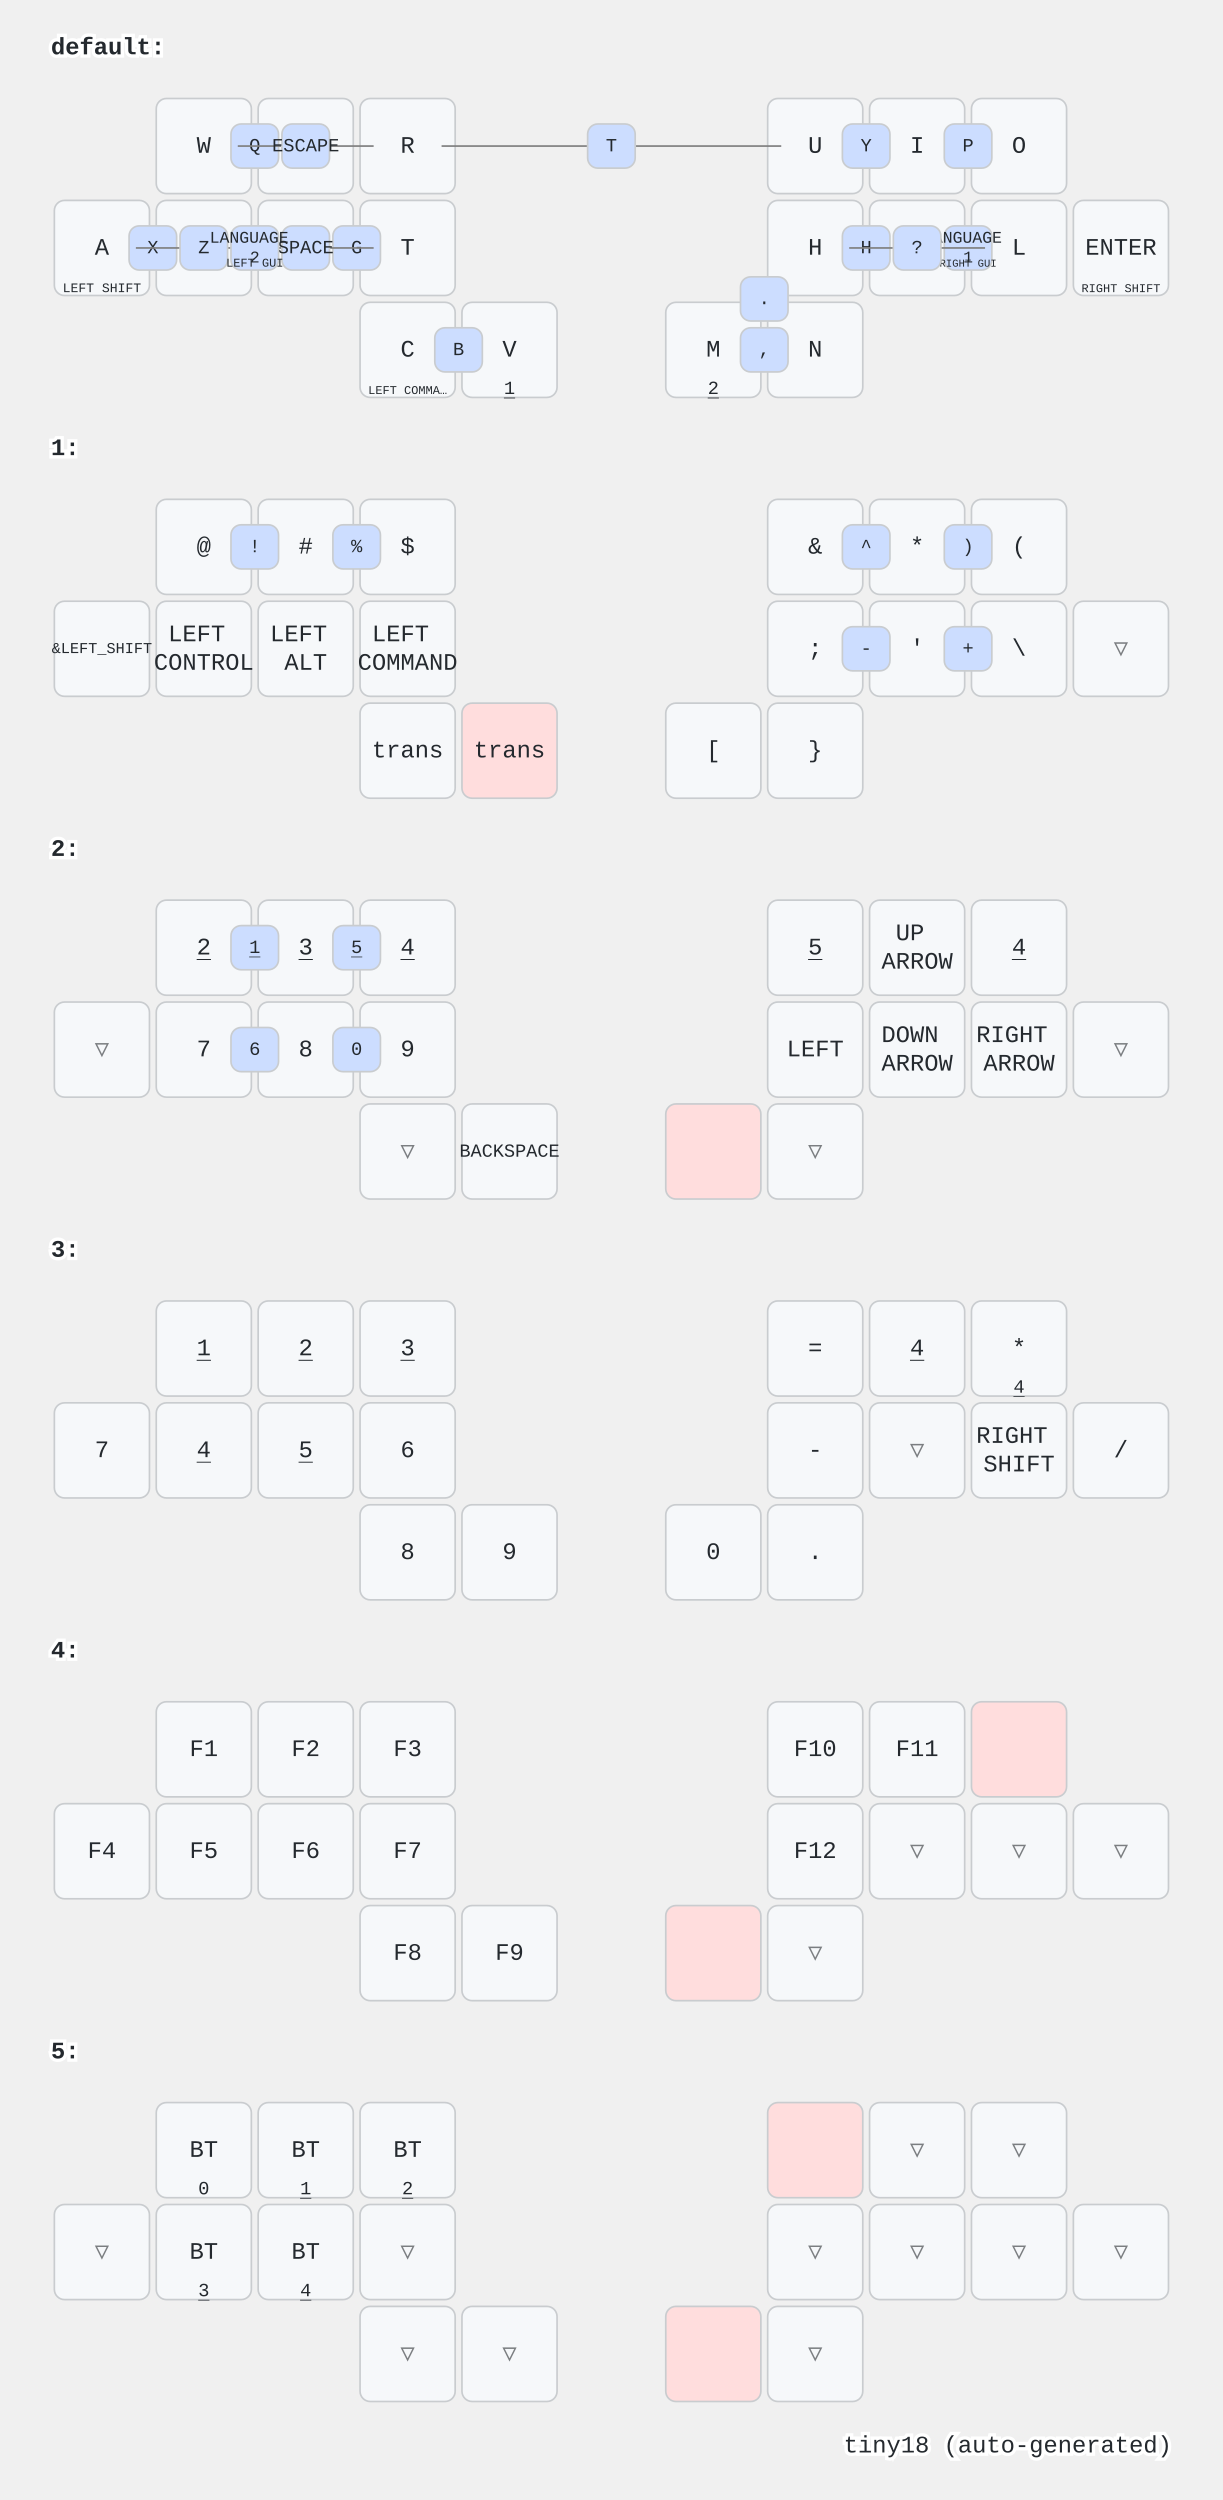
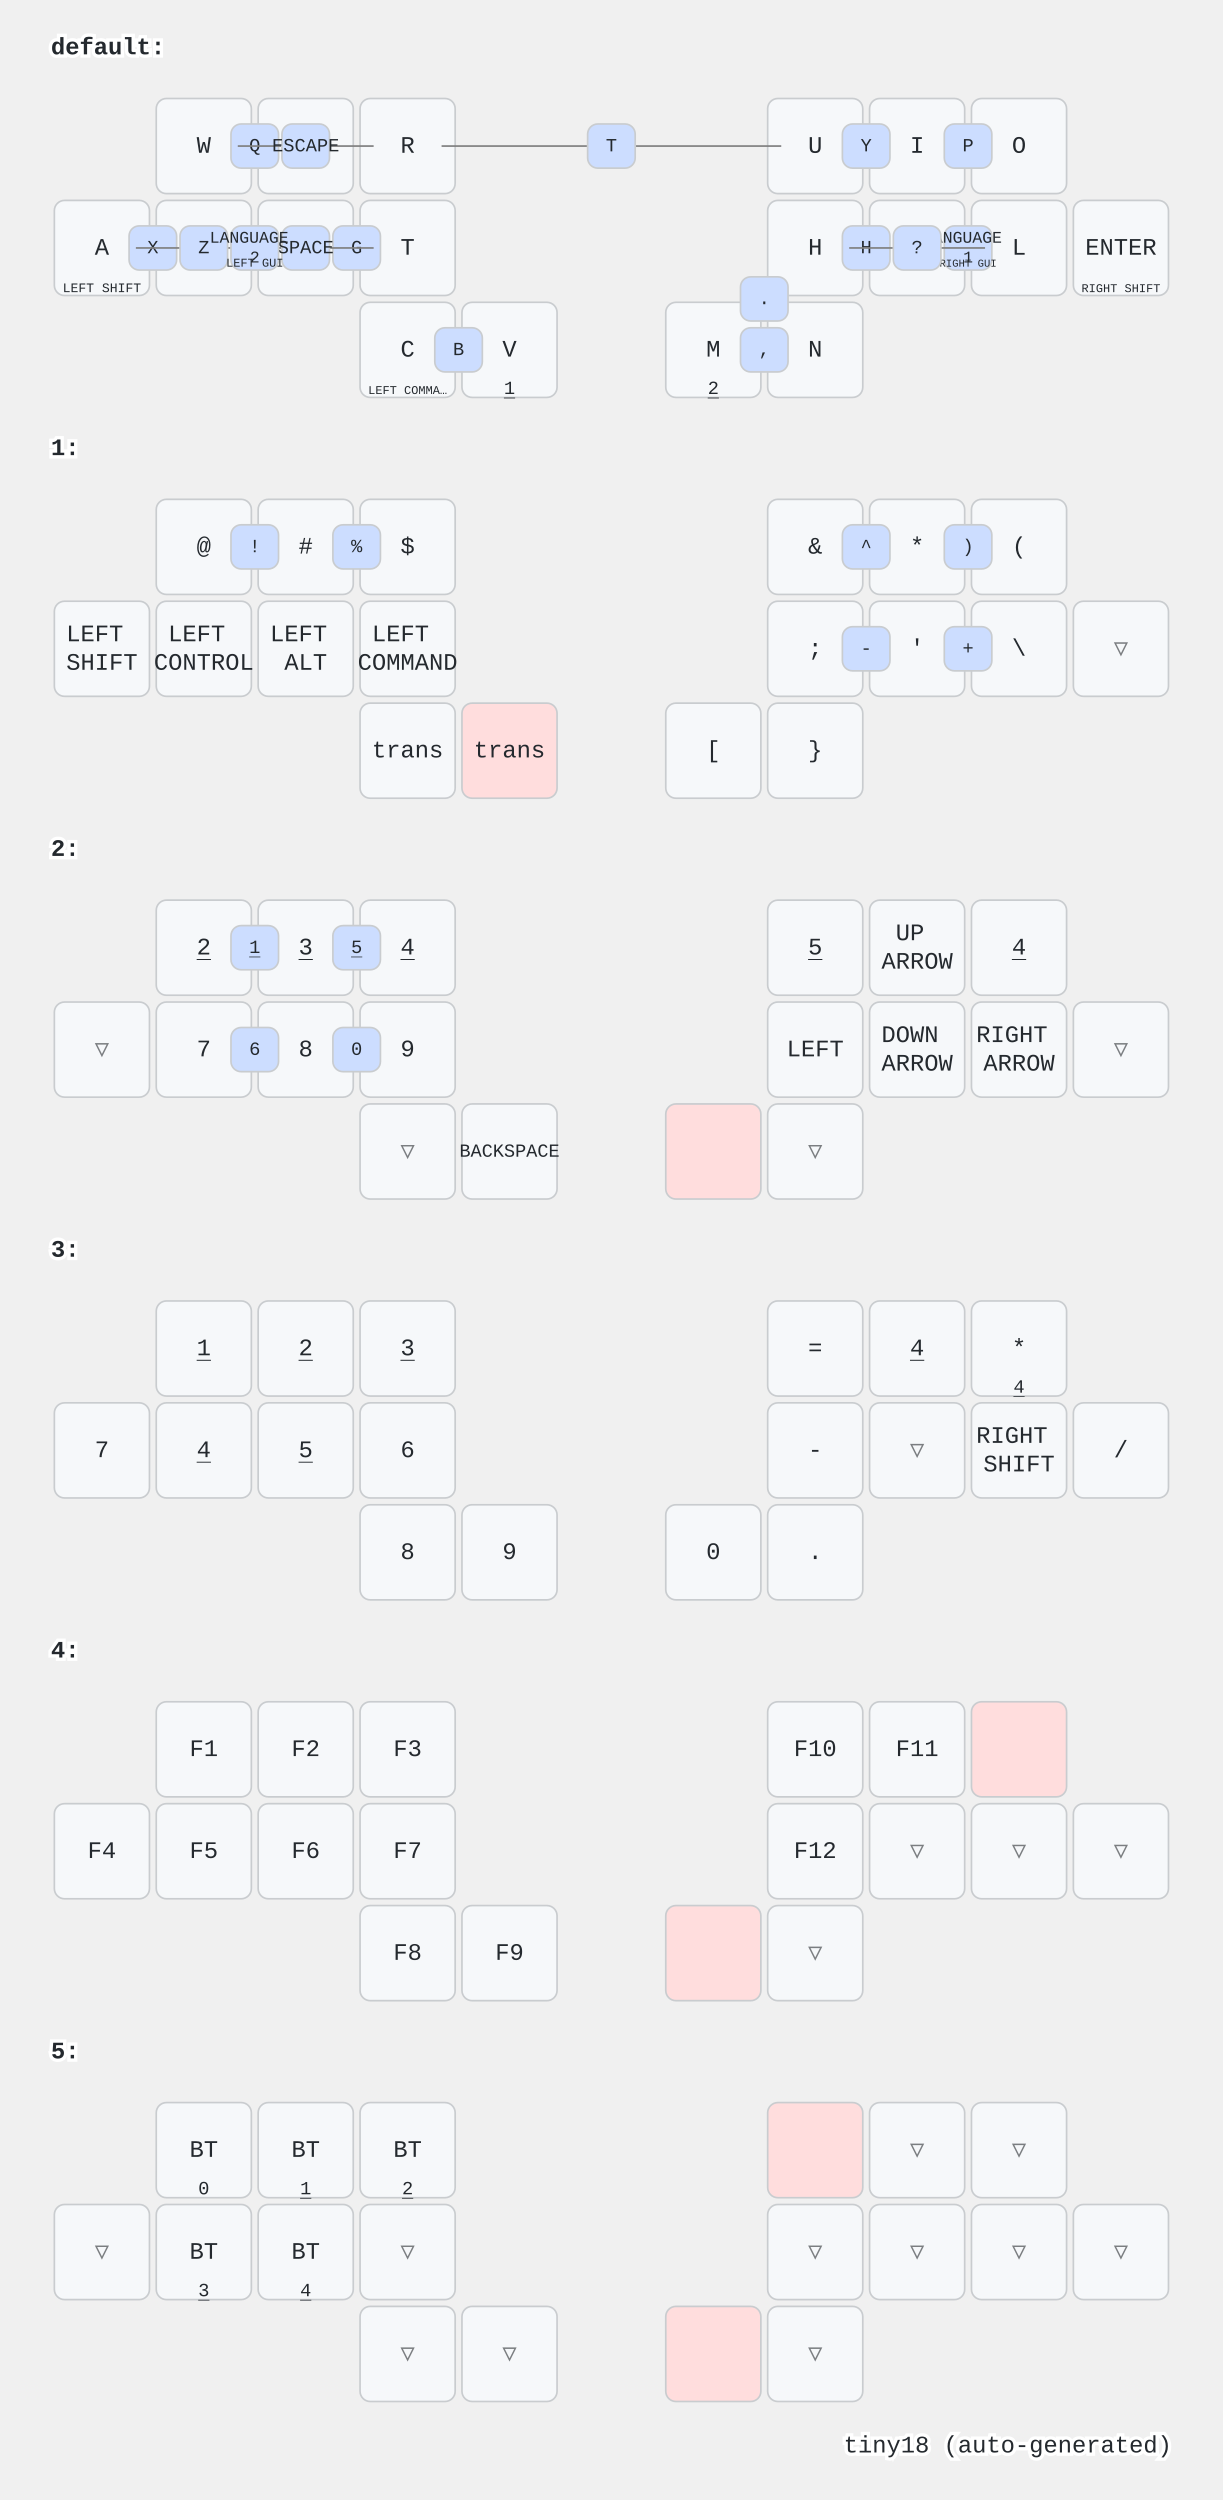
<svg xmlns="http://www.w3.org/2000/svg" width="720" height="1472" viewBox="0 0 720 1472" class="keymap">
  <style>/* inherit to force styles through use tags */
svg path {
    fill: inherit;
}

/* font and background color specifications */
svg.keymap {
    font-family: SFMono-Regular,Consolas,Liberation Mono,Menlo,monospace;
    font-size: 14px;
    font-kerning: normal;
    text-rendering: optimizeLegibility;
    fill: #24292e;
}

/* default key styling */
rect.key {
    fill: #f6f8fa;
}

rect.key, rect.combo {
    stroke: #c9cccf;
    stroke-width: 1;
}

/* default key side styling, only used is draw_key_sides is set */
rect.side {
    filter: brightness(90%);
}

/* color accent for combo boxes */
rect.combo, rect.combo-separate {
    fill: #cdf;
}

/* color accent for held keys */
rect.held, rect.combo.held {
    fill: #fdd;
}

/* color accent for ghost (optional) keys */
rect.ghost, rect.combo.ghost {
    stroke-dasharray: 4, 4;
    stroke-width: 2;
}

text {
    text-anchor: middle;
    dominant-baseline: middle;
}

/* styling for layer labels */
text.label {
    font-weight: bold;
    text-anchor: start;
    stroke: white;
    stroke-width: 4;
    paint-order: stroke;
}

/* styling for optional footer */
text.footer {
    text-anchor: end;
    dominant-baseline: auto;
    stroke: white;
    stroke-width: 4;
    paint-order: stroke;
}

/* styling for combo tap, and key non-tap label text */
text.combo, text.hold, text.shifted, text.left, text.right {
    font-size: 11px;
}

text.hold {
    text-anchor: middle;
    dominant-baseline: auto;
}

text.shifted {
    text-anchor: middle;
    dominant-baseline: hanging;
}

text.left {
    text-anchor: start;
}

text.right {
    text-anchor: end;
}

text.layer-activator {
    text-decoration: underline;
}

/* styling for hold/shifted label text in combo box */
text.combo.hold, text.combo.shifted, text.combo.left, text.combo.right {
    font-size: 8px;
}

/* lighter symbol for transparent keys */
text.trans {
    fill: #7b7e81;
}

/* styling for combo dendrons */
path.combo {
    stroke-width: 1;
    stroke: gray;
    fill: none;
}

/* Start Tabler Icons Cleanup */
/* cannot use height/width with glyphs */
.icon-tabler &gt; path {
    fill: inherit;
    stroke: inherit;
    stroke-width: 2;
}
/* hide tabler's default box */
.icon-tabler &gt; path[stroke="none"][fill="none"] {
    visibility: hidden;
}
/* End Tabler Icons Cleanup */
</style>
  <g transform="translate(30, 0)" class="layer-default">
    <text x="0" y="28" class="label" id="default">default:</text>
    <g transform="translate(0, 56)">
      <g transform="translate(90, 30)" class="key keypos-0">
        <rect rx="6" ry="6" x="-28" y="-28" width="56" height="56" class="key" />
        <text x="0" y="0" class="key tap">W</text>
      </g>
      <g transform="translate(150, 30)" class="key keypos-1">
        <rect rx="6" ry="6" x="-28" y="-28" width="56" height="56" class="key" />
        <text x="0" y="0" class="key tap">E</text>
      </g>
      <g transform="translate(210, 30)" class="key keypos-2">
        <rect rx="6" ry="6" x="-28" y="-28" width="56" height="56" class="key" />
        <text x="0" y="0" class="key tap">R</text>
      </g>
      <g transform="translate(450, 30)" class="key keypos-3">
        <rect rx="6" ry="6" x="-28" y="-28" width="56" height="56" class="key" />
        <text x="0" y="0" class="key tap">U</text>
      </g>
      <g transform="translate(510, 30)" class="key keypos-4">
        <rect rx="6" ry="6" x="-28" y="-28" width="56" height="56" class="key" />
        <text x="0" y="0" class="key tap">I</text>
      </g>
      <g transform="translate(570, 30)" class="key keypos-5">
        <rect rx="6" ry="6" x="-28" y="-28" width="56" height="56" class="key" />
        <text x="0" y="0" class="key tap">O</text>
      </g>
      <g transform="translate(30, 90)" class="key keypos-6">
        <rect rx="6" ry="6" x="-28" y="-28" width="56" height="56" class="key" />
        <text x="0" y="0" class="key tap">A</text>
        <text x="0" y="26" class="key hold">
          <tspan style="font-size: 70%">LEFT SHIFT</tspan>
        </text>
      </g>
      <g transform="translate(90, 90)" class="key keypos-7">
        <rect rx="6" ry="6" x="-28" y="-28" width="56" height="56" class="key" />
        <text x="0" y="0" class="key tap">S</text>
      </g>
      <g transform="translate(150, 90)" class="key keypos-8">
        <rect rx="6" ry="6" x="-28" y="-28" width="56" height="56" class="key" />
        <text x="0" y="0" class="key tap">D</text>
      </g>
      <g transform="translate(210, 90)" class="key keypos-9">
        <rect rx="6" ry="6" x="-28" y="-28" width="56" height="56" class="key" />
        <text x="0" y="0" class="key tap">T</text>
      </g>
      <g transform="translate(450, 90)" class="key keypos-10">
        <rect rx="6" ry="6" x="-28" y="-28" width="56" height="56" class="key" />
        <text x="0" y="0" class="key tap">H</text>
      </g>
      <g transform="translate(510, 90)" class="key keypos-11">
        <rect rx="6" ry="6" x="-28" y="-28" width="56" height="56" class="key" />
        <text x="0" y="0" class="key tap">K</text>
      </g>
      <g transform="translate(570, 90)" class="key keypos-12">
        <rect rx="6" ry="6" x="-28" y="-28" width="56" height="56" class="key" />
        <text x="0" y="0" class="key tap">L</text>
      </g>
      <g transform="translate(630, 90)" class="key keypos-13">
        <rect rx="6" ry="6" x="-28" y="-28" width="56" height="56" class="key" />
        <text x="0" y="0" class="key tap">ENTER</text>
        <text x="0" y="26" class="key hold">
          <tspan style="font-size: 64%">RIGHT SHIFT</tspan>
        </text>
      </g>
      <g transform="translate(210, 150)" class="key keypos-14">
        <rect rx="6" ry="6" x="-28" y="-28" width="56" height="56" class="key" />
        <text x="0" y="0" class="key tap">C</text>
        <text x="0" y="26" class="key hold">
          <tspan style="font-size: 64%">LEFT COMMA…</tspan>
        </text>
      </g>
      <g transform="translate(270, 150)" class="key keypos-15">
        <rect rx="6" ry="6" x="-28" y="-28" width="56" height="56" class="key" />
        <text x="0" y="0" class="key tap">V</text>
        <a href="#x_x">
          <text x="0" y="26" class="key hold layer-activator">1</text>
        </a>
      </g>
      <g transform="translate(390, 150)" class="key keypos-16">
        <rect rx="6" ry="6" x="-28" y="-28" width="56" height="56" class="key" />
        <text x="0" y="0" class="key tap">M</text>
        <a href="#x_x">
          <text x="0" y="26" class="key hold layer-activator">2</text>
        </a>
      </g>
      <g transform="translate(450, 150)" class="key keypos-17">
        <rect rx="6" ry="6" x="-28" y="-28" width="56" height="56" class="key" />
        <text x="0" y="0" class="key tap">N</text>
      </g>
      <g class="combo combopos-0">
        <rect rx="6" ry="6" x="106" y="17" width="28" height="26" class="combo" />
        <text x="120" y="30" class="combo tap">Q</text>
      </g>
      <g class="combo combopos-1">
        <path d="M330,30 l-100,0" class="combo" />
        <path d="M330,30 l100,0" class="combo" />
        <rect rx="6" ry="6" x="316" y="17" width="28" height="26" class="combo" />
        <text x="330" y="30" class="combo tap">T</text>
      </g>
      <g class="combo combopos-2">
        <rect rx="6" ry="6" x="466" y="17" width="28" height="26" class="combo" />
        <text x="480" y="30" class="combo tap">Y</text>
      </g>
      <g class="combo combopos-3">
        <rect rx="6" ry="6" x="526" y="17" width="28" height="26" class="combo" />
        <text x="540" y="30" class="combo tap">P</text>
      </g>
      <g class="combo combopos-4">
        <rect rx="6" ry="6" x="166" y="77" width="28" height="26" class="combo" />
        <text x="180" y="90" class="combo tap">G</text>
      </g>
      <g class="combo combopos-5">
        <rect rx="6" ry="6" x="466" y="77" width="28" height="26" class="combo" />
        <text x="480" y="90" class="combo tap">H</text>
      </g>
      <g class="combo combopos-6">
        <rect rx="6" ry="6" x="46" y="77" width="28" height="26" class="combo" />
        <text x="60" y="90" class="combo tap">X</text>
      </g>
      <g class="combo combopos-7">
        <path d="M90,90 l-40,0" class="combo" />
        <path d="M90,90 l40,0" class="combo" />
        <rect rx="6" ry="6" x="76" y="77" width="28" height="26" class="combo" />
        <text x="90" y="90" class="combo tap">Z</text>
      </g>
      <g class="combo combopos-8">
        <path d="M150,90 l-40,0" class="combo" />
        <path d="M150,90 l40,0" class="combo" />
        <rect rx="6" ry="6" x="136" y="77" width="28" height="26" class="combo" />
        <text x="150" y="90" class="combo tap">SPACE</text>
      </g>
      <g class="combo combopos-9">
        <rect rx="6" ry="6" x="226" y="137" width="28" height="26" class="combo" />
        <text x="240" y="150" class="combo tap">B</text>
      </g>
      <g class="combo combopos-10">
        <rect rx="6" ry="6" x="106" y="77" width="28" height="26" class="combo" />
        <text x="120" y="90" class="combo tap">
          <tspan x="120" dy="-0.6em" style="font-size: 88%">LANGUAGE</tspan>
          <tspan x="120" dy="1.2em" style="font-size: 88%">2</tspan>
        </text>
        <text x="120" y="101" class="combo hold">
          <tspan style="font-size: 88%">LEFT GUI</tspan>
        </text>
      </g>
      <g class="combo combopos-11">
        <rect rx="6" ry="6" x="526" y="77" width="28" height="26" class="combo" />
        <text x="540" y="90" class="combo tap">
          <tspan x="540" dy="-0.6em" style="font-size: 88%">LANGUAGE</tspan>
          <tspan x="540" dy="1.2em" style="font-size: 88%">1</tspan>
        </text>
        <text x="540" y="101" class="combo hold">
          <tspan style="font-size: 78%">RIGHT GUI</tspan>
        </text>
      </g>
      <g class="combo combopos-12">
        <path d="M150,30 l-40,0" class="combo" />
        <path d="M150,30 l40,0" class="combo" />
        <rect rx="6" ry="6" x="136" y="17" width="28" height="26" class="combo" />
        <text x="150" y="30" class="combo tap">ESCAPE</text>
      </g>
      <g class="combo combopos-13">
        <rect rx="6" ry="6" x="406" y="137" width="28" height="26" class="combo" />
        <text x="420" y="150" class="combo tap">,</text>
      </g>
      <g class="combo combopos-14">
        <rect rx="6" ry="6" x="406" y="107" width="28" height="26" class="combo" />
        <text x="420" y="120" class="combo tap">.</text>
      </g>
      <g class="combo combopos-15">
        <path d="M510,90 l-40,0" class="combo" />
        <path d="M510,90 l40,0" class="combo" />
        <rect rx="6" ry="6" x="496" y="77" width="28" height="26" class="combo" />
        <text x="510" y="90" class="combo tap">?</text>
      </g>
    </g>
  </g>
  <g transform="translate(30, 236)" class="layer-1">
    <text x="0" y="28" class="label" id="x_x">1:</text>
    <g transform="translate(0, 56)">
      <g transform="translate(90, 30)" class="key keypos-0">
        <rect rx="6" ry="6" x="-28" y="-28" width="56" height="56" class="key" />
        <text x="0" y="0" class="key tap">@</text>
      </g>
      <g transform="translate(150, 30)" class="key keypos-1">
        <rect rx="6" ry="6" x="-28" y="-28" width="56" height="56" class="key" />
        <text x="0" y="0" class="key tap">#</text>
      </g>
      <g transform="translate(210, 30)" class="key keypos-2">
        <rect rx="6" ry="6" x="-28" y="-28" width="56" height="56" class="key" />
        <text x="0" y="0" class="key tap">$</text>
      </g>
      <g transform="translate(450, 30)" class="key keypos-3">
        <rect rx="6" ry="6" x="-28" y="-28" width="56" height="56" class="key" />
        <text x="0" y="0" class="key tap">&amp;</text>
      </g>
      <g transform="translate(510, 30)" class="key keypos-4">
        <rect rx="6" ry="6" x="-28" y="-28" width="56" height="56" class="key" />
        <text x="0" y="0" class="key tap">*</text>
      </g>
      <g transform="translate(570, 30)" class="key keypos-5">
        <rect rx="6" ry="6" x="-28" y="-28" width="56" height="56" class="key" />
        <text x="0" y="0" class="key tap">(</text>
      </g>
      <g transform="translate(30, 90)" class="key keypos-6">
        <rect rx="6" ry="6" x="-28" y="-28" width="56" height="56" class="key" />
        <text x="0" y="0" class="key tap">
-           <tspan style="font-size: 64%">&amp;LEFT_SHIFT</tspan>
+           <tspan x="0" dy="-0.6em">LEFT</tspan>
+           <tspan x="0" dy="1.2em">SHIFT</tspan>
        </text>
      </g>
      <g transform="translate(90, 90)" class="key keypos-7">
        <rect rx="6" ry="6" x="-28" y="-28" width="56" height="56" class="key" />
        <text x="0" y="0" class="key tap">
          <tspan x="0" dy="-0.6em">LEFT</tspan>
          <tspan x="0" dy="1.2em">CONTROL</tspan>
        </text>
      </g>
      <g transform="translate(150, 90)" class="key keypos-8">
        <rect rx="6" ry="6" x="-28" y="-28" width="56" height="56" class="key" />
        <text x="0" y="0" class="key tap">
          <tspan x="0" dy="-0.6em">LEFT</tspan>
          <tspan x="0" dy="1.2em">ALT</tspan>
        </text>
      </g>
      <g transform="translate(210, 90)" class="key keypos-9">
        <rect rx="6" ry="6" x="-28" y="-28" width="56" height="56" class="key" />
        <text x="0" y="0" class="key tap">
          <tspan x="0" dy="-0.6em">LEFT</tspan>
          <tspan x="0" dy="1.2em">COMMAND</tspan>
        </text>
      </g>
      <g transform="translate(450, 90)" class="key keypos-10">
        <rect rx="6" ry="6" x="-28" y="-28" width="56" height="56" class="key" />
        <text x="0" y="0" class="key tap">;</text>
      </g>
      <g transform="translate(510, 90)" class="key keypos-11">
        <rect rx="6" ry="6" x="-28" y="-28" width="56" height="56" class="key" />
        <text x="0" y="0" class="key tap">'</text>
      </g>
      <g transform="translate(570, 90)" class="key keypos-12">
        <rect rx="6" ry="6" x="-28" y="-28" width="56" height="56" class="key" />
        <text x="0" y="0" class="key tap">\</text>
      </g>
      <g transform="translate(630, 90)" class="key trans keypos-13">
        <rect rx="6" ry="6" x="-28" y="-28" width="56" height="56" class="key trans" />
        <text x="0" y="0" class="key trans tap">▽</text>
      </g>
      <g transform="translate(210, 150)" class="key keypos-14">
        <rect rx="6" ry="6" x="-28" y="-28" width="56" height="56" class="key" />
        <text x="0" y="0" class="key tap">trans</text>
      </g>
      <g transform="translate(270, 150)" class="key held keypos-15">
        <rect rx="6" ry="6" x="-28" y="-28" width="56" height="56" class="key held" />
        <text x="0" y="0" class="key held tap">trans</text>
      </g>
      <g transform="translate(390, 150)" class="key keypos-16">
        <rect rx="6" ry="6" x="-28" y="-28" width="56" height="56" class="key" />
        <text x="0" y="0" class="key tap">[</text>
      </g>
      <g transform="translate(450, 150)" class="key keypos-17">
        <rect rx="6" ry="6" x="-28" y="-28" width="56" height="56" class="key" />
        <text x="0" y="0" class="key tap">}</text>
      </g>
      <g class="combo combopos-0">
        <rect rx="6" ry="6" x="106" y="17" width="28" height="26" class="combo" />
        <text x="120" y="30" class="combo tap">!</text>
      </g>
      <g class="combo combopos-1">
        <rect rx="6" ry="6" x="166" y="17" width="28" height="26" class="combo" />
        <text x="180" y="30" class="combo tap">%</text>
      </g>
      <g class="combo combopos-2">
        <rect rx="6" ry="6" x="466" y="17" width="28" height="26" class="combo" />
        <text x="480" y="30" class="combo tap">^</text>
      </g>
      <g class="combo combopos-3">
        <rect rx="6" ry="6" x="526" y="17" width="28" height="26" class="combo" />
        <text x="540" y="30" class="combo tap">)</text>
      </g>
      <g class="combo combopos-4">
        <rect rx="6" ry="6" x="466" y="77" width="28" height="26" class="combo" />
        <text x="480" y="90" class="combo tap">-</text>
      </g>
      <g class="combo combopos-5">
        <rect rx="6" ry="6" x="526" y="77" width="28" height="26" class="combo" />
        <text x="540" y="90" class="combo tap">+</text>
      </g>
    </g>
  </g>
  <g transform="translate(30, 472)" class="layer-2">
    <text x="0" y="28" class="label" id="x_x">2:</text>
    <g transform="translate(0, 56)">
      <g transform="translate(90, 30)" class="key keypos-0">
        <rect rx="6" ry="6" x="-28" y="-28" width="56" height="56" class="key" />
        <a href="#x_x">
          <text x="0" y="0" class="key tap layer-activator">2</text>
        </a>
      </g>
      <g transform="translate(150, 30)" class="key keypos-1">
        <rect rx="6" ry="6" x="-28" y="-28" width="56" height="56" class="key" />
        <a href="#x_x">
          <text x="0" y="0" class="key tap layer-activator">3</text>
        </a>
      </g>
      <g transform="translate(210, 30)" class="key keypos-2">
        <rect rx="6" ry="6" x="-28" y="-28" width="56" height="56" class="key" />
        <a href="#x_x">
          <text x="0" y="0" class="key tap layer-activator">4</text>
        </a>
      </g>
      <g transform="translate(450, 30)" class="key keypos-3">
        <rect rx="6" ry="6" x="-28" y="-28" width="56" height="56" class="key" />
        <a href="#x_x">
          <text x="0" y="0" class="key tap layer-activator">5</text>
        </a>
      </g>
      <g transform="translate(510, 30)" class="key keypos-4">
        <rect rx="6" ry="6" x="-28" y="-28" width="56" height="56" class="key" />
        <text x="0" y="0" class="key tap">
          <tspan x="0" dy="-0.6em">UP</tspan>
          <tspan x="0" dy="1.2em">ARROW</tspan>
        </text>
      </g>
      <g transform="translate(570, 30)" class="key keypos-5">
        <rect rx="6" ry="6" x="-28" y="-28" width="56" height="56" class="key" />
        <a href="#x_x">
          <text x="0" y="0" class="key tap layer-activator">4</text>
        </a>
      </g>
      <g transform="translate(30, 90)" class="key trans keypos-6">
        <rect rx="6" ry="6" x="-28" y="-28" width="56" height="56" class="key trans" />
        <text x="0" y="0" class="key trans tap">▽</text>
      </g>
      <g transform="translate(90, 90)" class="key keypos-7">
        <rect rx="6" ry="6" x="-28" y="-28" width="56" height="56" class="key" />
        <text x="0" y="0" class="key tap">7</text>
      </g>
      <g transform="translate(150, 90)" class="key keypos-8">
        <rect rx="6" ry="6" x="-28" y="-28" width="56" height="56" class="key" />
        <text x="0" y="0" class="key tap">8</text>
      </g>
      <g transform="translate(210, 90)" class="key keypos-9">
        <rect rx="6" ry="6" x="-28" y="-28" width="56" height="56" class="key" />
        <text x="0" y="0" class="key tap">9</text>
      </g>
      <g transform="translate(450, 90)" class="key keypos-10">
        <rect rx="6" ry="6" x="-28" y="-28" width="56" height="56" class="key" />
        <text x="0" y="0" class="key tap">LEFT</text>
      </g>
      <g transform="translate(510, 90)" class="key keypos-11">
        <rect rx="6" ry="6" x="-28" y="-28" width="56" height="56" class="key" />
        <text x="0" y="0" class="key tap">
          <tspan x="0" dy="-0.6em">DOWN</tspan>
          <tspan x="0" dy="1.2em">ARROW</tspan>
        </text>
      </g>
      <g transform="translate(570, 90)" class="key keypos-12">
        <rect rx="6" ry="6" x="-28" y="-28" width="56" height="56" class="key" />
        <text x="0" y="0" class="key tap">
          <tspan x="0" dy="-0.6em">RIGHT</tspan>
          <tspan x="0" dy="1.2em">ARROW</tspan>
        </text>
      </g>
      <g transform="translate(630, 90)" class="key trans keypos-13">
        <rect rx="6" ry="6" x="-28" y="-28" width="56" height="56" class="key trans" />
        <text x="0" y="0" class="key trans tap">▽</text>
      </g>
      <g transform="translate(210, 150)" class="key trans keypos-14">
        <rect rx="6" ry="6" x="-28" y="-28" width="56" height="56" class="key trans" />
        <text x="0" y="0" class="key trans tap">▽</text>
      </g>
      <g transform="translate(270, 150)" class="key keypos-15">
        <rect rx="6" ry="6" x="-28" y="-28" width="56" height="56" class="key" />
        <text x="0" y="0" class="key tap">
          <tspan style="font-size: 78%">BACKSPACE</tspan>
        </text>
      </g>
      <g transform="translate(390, 150)" class="key held keypos-16">
        <rect rx="6" ry="6" x="-28" y="-28" width="56" height="56" class="key held" />
      </g>
      <g transform="translate(450, 150)" class="key trans keypos-17">
        <rect rx="6" ry="6" x="-28" y="-28" width="56" height="56" class="key trans" />
        <text x="0" y="0" class="key trans tap">▽</text>
      </g>
      <g class="combo combopos-0">
        <rect rx="6" ry="6" x="106" y="17" width="28" height="26" class="combo" />
        <a href="#x_x">
          <text x="120" y="30" class="combo tap layer-activator">1</text>
        </a>
      </g>
      <g class="combo combopos-1">
        <rect rx="6" ry="6" x="166" y="17" width="28" height="26" class="combo" />
        <a href="#x_x">
          <text x="180" y="30" class="combo tap layer-activator">5</text>
        </a>
      </g>
      <g class="combo combopos-2">
        <rect rx="6" ry="6" x="106" y="77" width="28" height="26" class="combo" />
        <text x="120" y="90" class="combo tap">6</text>
      </g>
      <g class="combo combopos-3">
        <rect rx="6" ry="6" x="166" y="77" width="28" height="26" class="combo" />
        <text x="180" y="90" class="combo tap">0</text>
      </g>
    </g>
  </g>
  <g transform="translate(30, 708)" class="layer-3">
    <text x="0" y="28" class="label" id="x_x">3:</text>
    <g transform="translate(0, 56)">
      <g transform="translate(90, 30)" class="key keypos-0">
        <rect rx="6" ry="6" x="-28" y="-28" width="56" height="56" class="key" />
        <a href="#x_x">
          <text x="0" y="0" class="key tap layer-activator">1</text>
        </a>
      </g>
      <g transform="translate(150, 30)" class="key keypos-1">
        <rect rx="6" ry="6" x="-28" y="-28" width="56" height="56" class="key" />
        <a href="#x_x">
          <text x="0" y="0" class="key tap layer-activator">2</text>
        </a>
      </g>
      <g transform="translate(210, 30)" class="key keypos-2">
        <rect rx="6" ry="6" x="-28" y="-28" width="56" height="56" class="key" />
        <a href="#x_x">
          <text x="0" y="0" class="key tap layer-activator">3</text>
        </a>
      </g>
      <g transform="translate(450, 30)" class="key keypos-3">
        <rect rx="6" ry="6" x="-28" y="-28" width="56" height="56" class="key" />
        <text x="0" y="0" class="key tap">=</text>
      </g>
      <g transform="translate(510, 30)" class="key keypos-4">
        <rect rx="6" ry="6" x="-28" y="-28" width="56" height="56" class="key" />
        <a href="#x_x">
          <text x="0" y="0" class="key tap layer-activator">4</text>
        </a>
      </g>
      <g transform="translate(570, 30)" class="key keypos-5">
        <rect rx="6" ry="6" x="-28" y="-28" width="56" height="56" class="key" />
        <text x="0" y="0" class="key tap">*</text>
        <a href="#x_x">
          <text x="0" y="26" class="key hold layer-activator">4</text>
        </a>
      </g>
      <g transform="translate(30, 90)" class="key keypos-6">
        <rect rx="6" ry="6" x="-28" y="-28" width="56" height="56" class="key" />
        <text x="0" y="0" class="key tap">7</text>
      </g>
      <g transform="translate(90, 90)" class="key keypos-7">
        <rect rx="6" ry="6" x="-28" y="-28" width="56" height="56" class="key" />
        <a href="#x_x">
          <text x="0" y="0" class="key tap layer-activator">4</text>
        </a>
      </g>
      <g transform="translate(150, 90)" class="key keypos-8">
        <rect rx="6" ry="6" x="-28" y="-28" width="56" height="56" class="key" />
        <a href="#x_x">
          <text x="0" y="0" class="key tap layer-activator">5</text>
        </a>
      </g>
      <g transform="translate(210, 90)" class="key keypos-9">
        <rect rx="6" ry="6" x="-28" y="-28" width="56" height="56" class="key" />
        <text x="0" y="0" class="key tap">6</text>
      </g>
      <g transform="translate(450, 90)" class="key keypos-10">
        <rect rx="6" ry="6" x="-28" y="-28" width="56" height="56" class="key" />
        <text x="0" y="0" class="key tap">-</text>
      </g>
      <g transform="translate(510, 90)" class="key trans keypos-11">
        <rect rx="6" ry="6" x="-28" y="-28" width="56" height="56" class="key trans" />
        <text x="0" y="0" class="key trans tap">▽</text>
      </g>
      <g transform="translate(570, 90)" class="key keypos-12">
        <rect rx="6" ry="6" x="-28" y="-28" width="56" height="56" class="key" />
        <text x="0" y="0" class="key tap">
          <tspan x="0" dy="-0.6em">RIGHT</tspan>
          <tspan x="0" dy="1.2em">SHIFT</tspan>
        </text>
      </g>
      <g transform="translate(630, 90)" class="key keypos-13">
        <rect rx="6" ry="6" x="-28" y="-28" width="56" height="56" class="key" />
        <text x="0" y="0" class="key tap">/</text>
      </g>
      <g transform="translate(210, 150)" class="key keypos-14">
        <rect rx="6" ry="6" x="-28" y="-28" width="56" height="56" class="key" />
        <text x="0" y="0" class="key tap">8</text>
      </g>
      <g transform="translate(270, 150)" class="key keypos-15">
        <rect rx="6" ry="6" x="-28" y="-28" width="56" height="56" class="key" />
        <text x="0" y="0" class="key tap">9</text>
      </g>
      <g transform="translate(390, 150)" class="key keypos-16">
        <rect rx="6" ry="6" x="-28" y="-28" width="56" height="56" class="key" />
        <text x="0" y="0" class="key tap">0</text>
      </g>
      <g transform="translate(450, 150)" class="key keypos-17">
        <rect rx="6" ry="6" x="-28" y="-28" width="56" height="56" class="key" />
        <text x="0" y="0" class="key tap">.</text>
      </g>
    </g>
  </g>
  <g transform="translate(30, 944)" class="layer-4">
    <text x="0" y="28" class="label" id="x_x">4:</text>
    <g transform="translate(0, 56)">
      <g transform="translate(90, 30)" class="key keypos-0">
        <rect rx="6" ry="6" x="-28" y="-28" width="56" height="56" class="key" />
        <text x="0" y="0" class="key tap">F1</text>
      </g>
      <g transform="translate(150, 30)" class="key keypos-1">
        <rect rx="6" ry="6" x="-28" y="-28" width="56" height="56" class="key" />
        <text x="0" y="0" class="key tap">F2</text>
      </g>
      <g transform="translate(210, 30)" class="key keypos-2">
        <rect rx="6" ry="6" x="-28" y="-28" width="56" height="56" class="key" />
        <text x="0" y="0" class="key tap">F3</text>
      </g>
      <g transform="translate(450, 30)" class="key keypos-3">
        <rect rx="6" ry="6" x="-28" y="-28" width="56" height="56" class="key" />
        <text x="0" y="0" class="key tap">F10</text>
      </g>
      <g transform="translate(510, 30)" class="key keypos-4">
        <rect rx="6" ry="6" x="-28" y="-28" width="56" height="56" class="key" />
        <text x="0" y="0" class="key tap">F11</text>
      </g>
      <g transform="translate(570, 30)" class="key held keypos-5">
        <rect rx="6" ry="6" x="-28" y="-28" width="56" height="56" class="key held" />
      </g>
      <g transform="translate(30, 90)" class="key keypos-6">
        <rect rx="6" ry="6" x="-28" y="-28" width="56" height="56" class="key" />
        <text x="0" y="0" class="key tap">F4</text>
      </g>
      <g transform="translate(90, 90)" class="key keypos-7">
        <rect rx="6" ry="6" x="-28" y="-28" width="56" height="56" class="key" />
        <text x="0" y="0" class="key tap">F5</text>
      </g>
      <g transform="translate(150, 90)" class="key keypos-8">
        <rect rx="6" ry="6" x="-28" y="-28" width="56" height="56" class="key" />
        <text x="0" y="0" class="key tap">F6</text>
      </g>
      <g transform="translate(210, 90)" class="key keypos-9">
        <rect rx="6" ry="6" x="-28" y="-28" width="56" height="56" class="key" />
        <text x="0" y="0" class="key tap">F7</text>
      </g>
      <g transform="translate(450, 90)" class="key keypos-10">
        <rect rx="6" ry="6" x="-28" y="-28" width="56" height="56" class="key" />
        <text x="0" y="0" class="key tap">F12</text>
      </g>
      <g transform="translate(510, 90)" class="key trans keypos-11">
        <rect rx="6" ry="6" x="-28" y="-28" width="56" height="56" class="key trans" />
        <text x="0" y="0" class="key trans tap">▽</text>
      </g>
      <g transform="translate(570, 90)" class="key trans keypos-12">
        <rect rx="6" ry="6" x="-28" y="-28" width="56" height="56" class="key trans" />
        <text x="0" y="0" class="key trans tap">▽</text>
      </g>
      <g transform="translate(630, 90)" class="key trans keypos-13">
        <rect rx="6" ry="6" x="-28" y="-28" width="56" height="56" class="key trans" />
        <text x="0" y="0" class="key trans tap">▽</text>
      </g>
      <g transform="translate(210, 150)" class="key keypos-14">
        <rect rx="6" ry="6" x="-28" y="-28" width="56" height="56" class="key" />
        <text x="0" y="0" class="key tap">F8</text>
      </g>
      <g transform="translate(270, 150)" class="key keypos-15">
        <rect rx="6" ry="6" x="-28" y="-28" width="56" height="56" class="key" />
        <text x="0" y="0" class="key tap">F9</text>
      </g>
      <g transform="translate(390, 150)" class="key held keypos-16">
        <rect rx="6" ry="6" x="-28" y="-28" width="56" height="56" class="key held" />
      </g>
      <g transform="translate(450, 150)" class="key trans keypos-17">
        <rect rx="6" ry="6" x="-28" y="-28" width="56" height="56" class="key trans" />
        <text x="0" y="0" class="key trans tap">▽</text>
      </g>
    </g>
  </g>
  <g transform="translate(30, 1180)" class="layer-5">
    <text x="0" y="28" class="label" id="x_x">5:</text>
    <g transform="translate(0, 56)">
      <g transform="translate(90, 30)" class="key keypos-0">
        <rect rx="6" ry="6" x="-28" y="-28" width="56" height="56" class="key" />
        <text x="0" y="0" class="key tap">BT</text>
        <text x="0" y="26" class="key hold">0</text>
      </g>
      <g transform="translate(150, 30)" class="key keypos-1">
        <rect rx="6" ry="6" x="-28" y="-28" width="56" height="56" class="key" />
        <text x="0" y="0" class="key tap">BT</text>
        <a href="#x_x">
          <text x="0" y="26" class="key hold layer-activator">1</text>
        </a>
      </g>
      <g transform="translate(210, 30)" class="key keypos-2">
        <rect rx="6" ry="6" x="-28" y="-28" width="56" height="56" class="key" />
        <text x="0" y="0" class="key tap">BT</text>
        <a href="#x_x">
          <text x="0" y="26" class="key hold layer-activator">2</text>
        </a>
      </g>
      <g transform="translate(450, 30)" class="key held keypos-3">
        <rect rx="6" ry="6" x="-28" y="-28" width="56" height="56" class="key held" />
      </g>
      <g transform="translate(510, 30)" class="key trans keypos-4">
        <rect rx="6" ry="6" x="-28" y="-28" width="56" height="56" class="key trans" />
        <text x="0" y="0" class="key trans tap">▽</text>
      </g>
      <g transform="translate(570, 30)" class="key trans keypos-5">
        <rect rx="6" ry="6" x="-28" y="-28" width="56" height="56" class="key trans" />
        <text x="0" y="0" class="key trans tap">▽</text>
      </g>
      <g transform="translate(30, 90)" class="key trans keypos-6">
        <rect rx="6" ry="6" x="-28" y="-28" width="56" height="56" class="key trans" />
        <text x="0" y="0" class="key trans tap">▽</text>
      </g>
      <g transform="translate(90, 90)" class="key keypos-7">
        <rect rx="6" ry="6" x="-28" y="-28" width="56" height="56" class="key" />
        <text x="0" y="0" class="key tap">BT</text>
        <a href="#x_x">
          <text x="0" y="26" class="key hold layer-activator">3</text>
        </a>
      </g>
      <g transform="translate(150, 90)" class="key keypos-8">
        <rect rx="6" ry="6" x="-28" y="-28" width="56" height="56" class="key" />
        <text x="0" y="0" class="key tap">BT</text>
        <a href="#x_x">
          <text x="0" y="26" class="key hold layer-activator">4</text>
        </a>
      </g>
      <g transform="translate(210, 90)" class="key trans keypos-9">
        <rect rx="6" ry="6" x="-28" y="-28" width="56" height="56" class="key trans" />
        <text x="0" y="0" class="key trans tap">▽</text>
      </g>
      <g transform="translate(450, 90)" class="key trans keypos-10">
        <rect rx="6" ry="6" x="-28" y="-28" width="56" height="56" class="key trans" />
        <text x="0" y="0" class="key trans tap">▽</text>
      </g>
      <g transform="translate(510, 90)" class="key trans keypos-11">
        <rect rx="6" ry="6" x="-28" y="-28" width="56" height="56" class="key trans" />
        <text x="0" y="0" class="key trans tap">▽</text>
      </g>
      <g transform="translate(570, 90)" class="key trans keypos-12">
        <rect rx="6" ry="6" x="-28" y="-28" width="56" height="56" class="key trans" />
        <text x="0" y="0" class="key trans tap">▽</text>
      </g>
      <g transform="translate(630, 90)" class="key trans keypos-13">
        <rect rx="6" ry="6" x="-28" y="-28" width="56" height="56" class="key trans" />
        <text x="0" y="0" class="key trans tap">▽</text>
      </g>
      <g transform="translate(210, 150)" class="key trans keypos-14">
        <rect rx="6" ry="6" x="-28" y="-28" width="56" height="56" class="key trans" />
        <text x="0" y="0" class="key trans tap">▽</text>
      </g>
      <g transform="translate(270, 150)" class="key trans keypos-15">
        <rect rx="6" ry="6" x="-28" y="-28" width="56" height="56" class="key trans" />
        <text x="0" y="0" class="key trans tap">▽</text>
      </g>
      <g transform="translate(390, 150)" class="key held keypos-16">
        <rect rx="6" ry="6" x="-28" y="-28" width="56" height="56" class="key held" />
      </g>
      <g transform="translate(450, 150)" class="key trans keypos-17">
        <rect rx="6" ry="6" x="-28" y="-28" width="56" height="56" class="key trans" />
        <text x="0" y="0" class="key trans tap">▽</text>
      </g>
    </g>
  </g>
  <text x="690.0" y="1444.0" class="footer">tiny18 (auto-generated)</text>
</svg>
